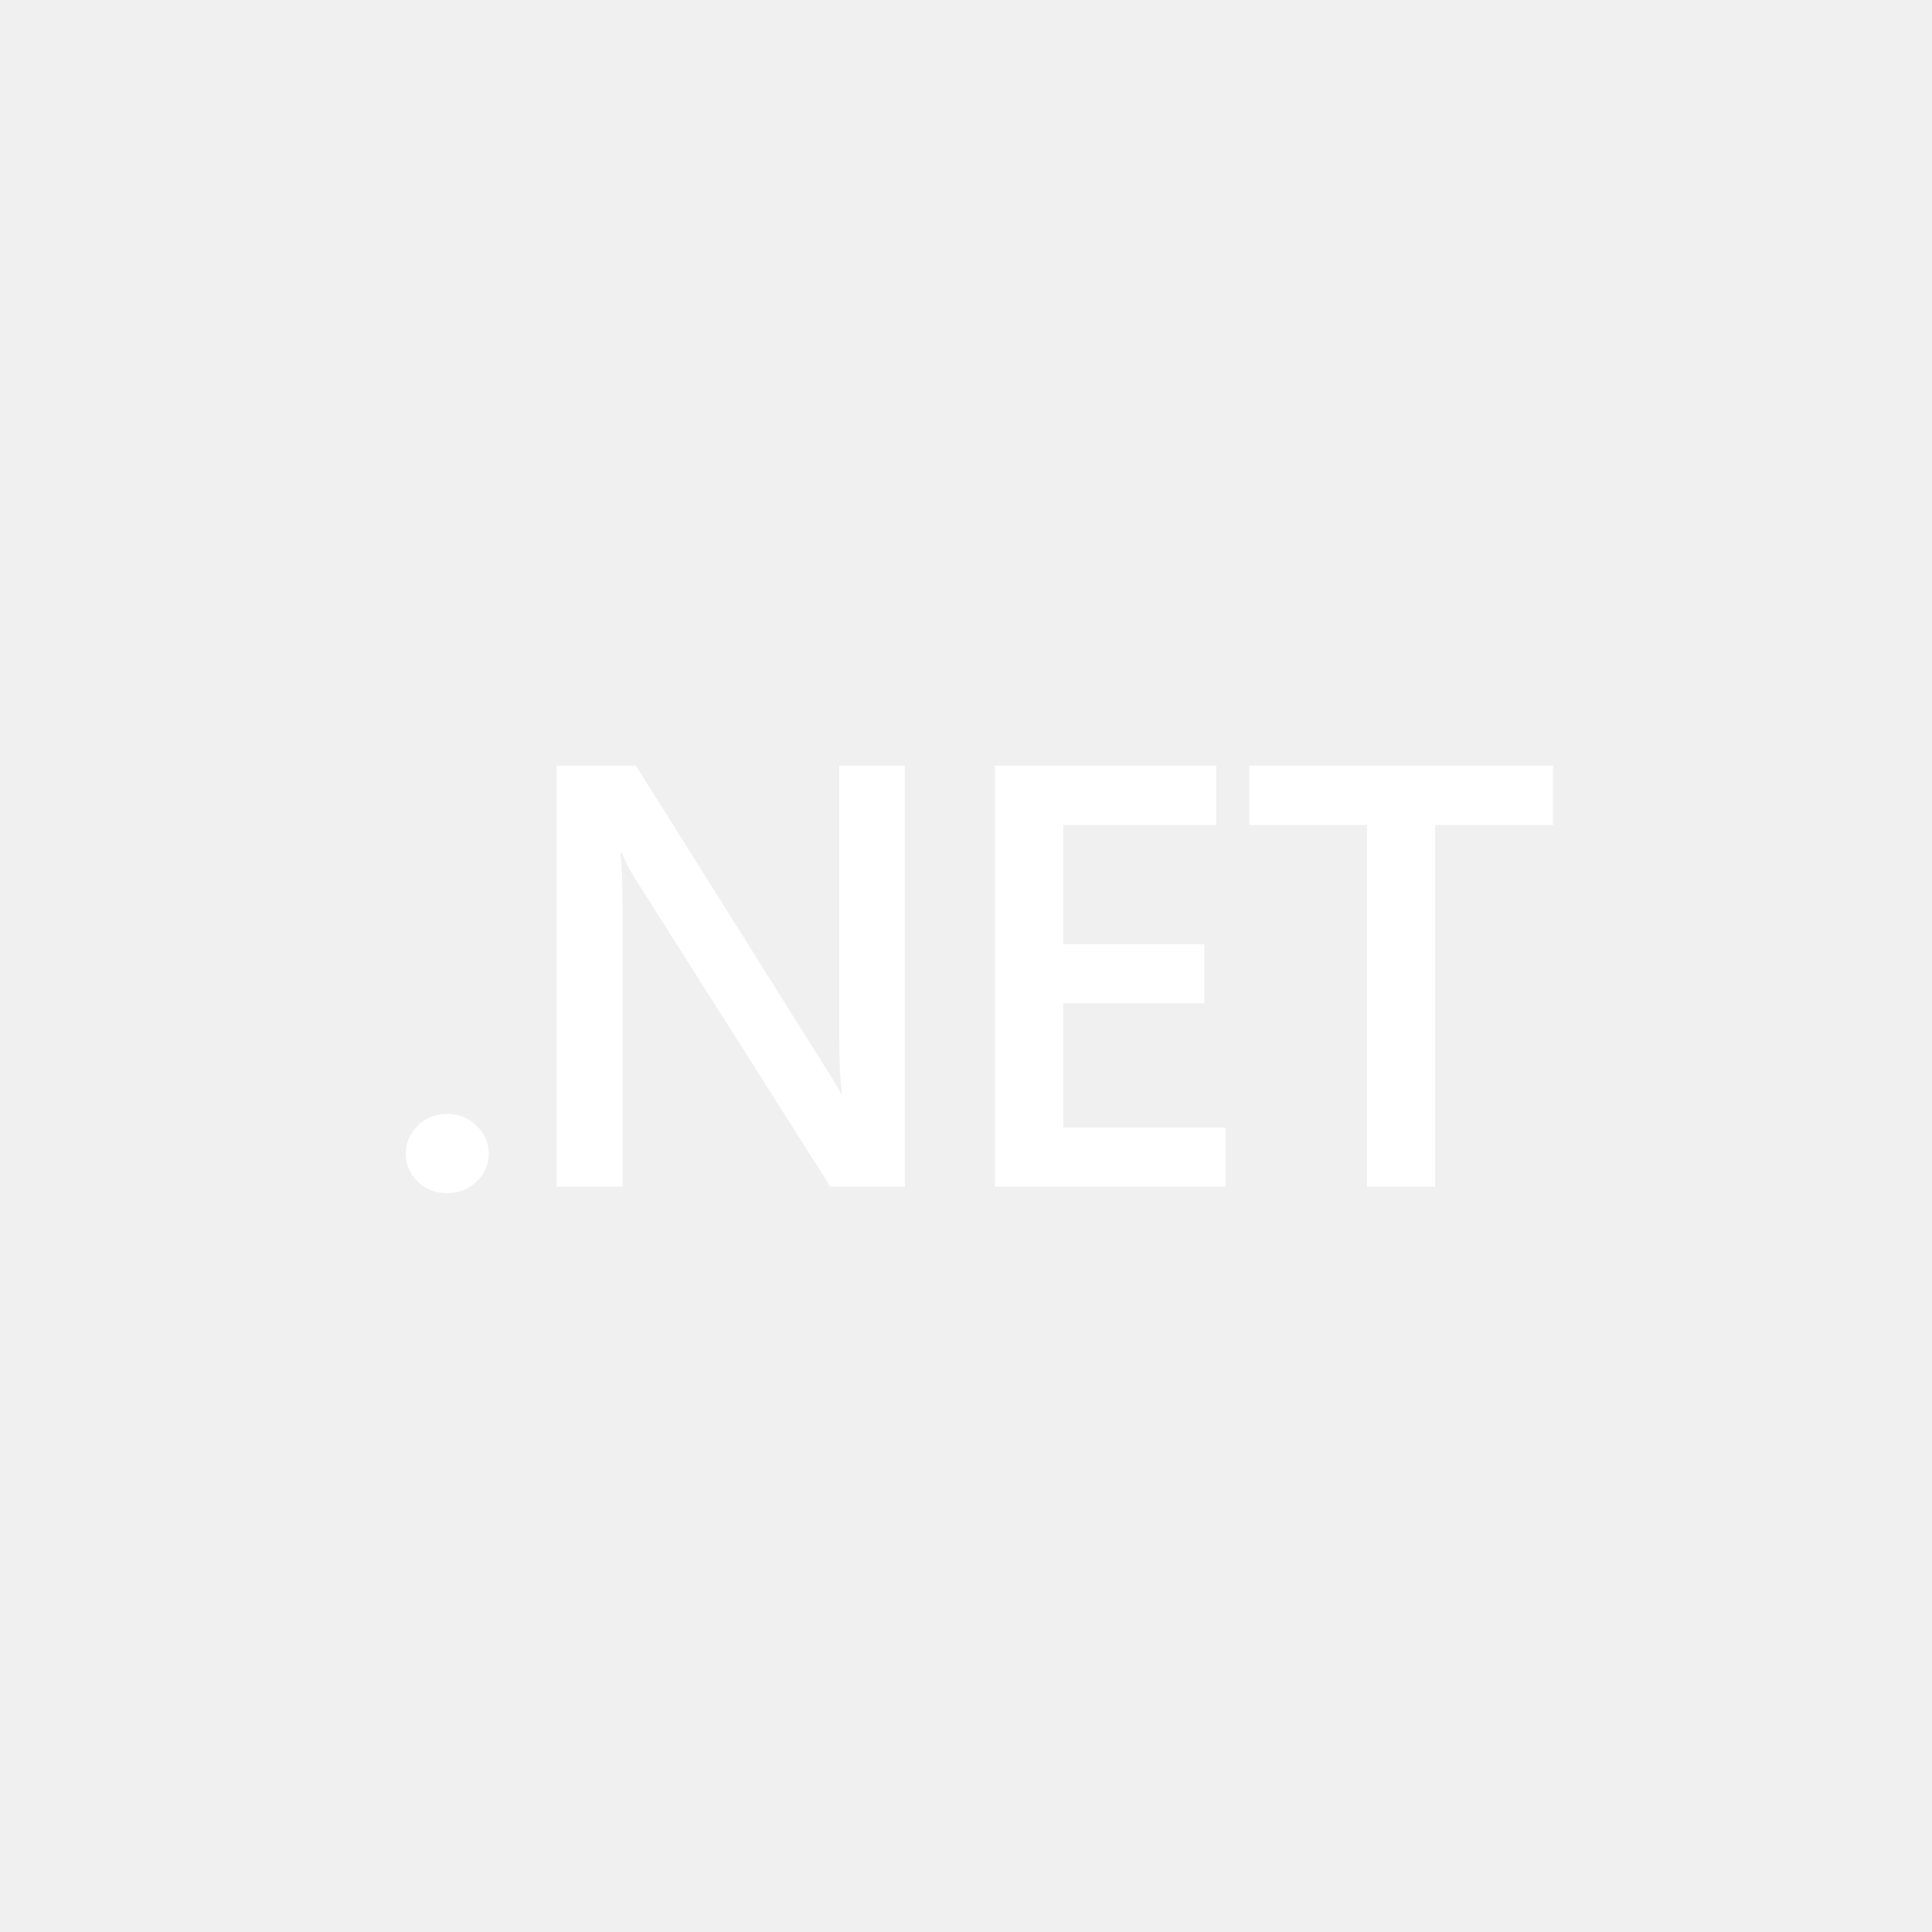
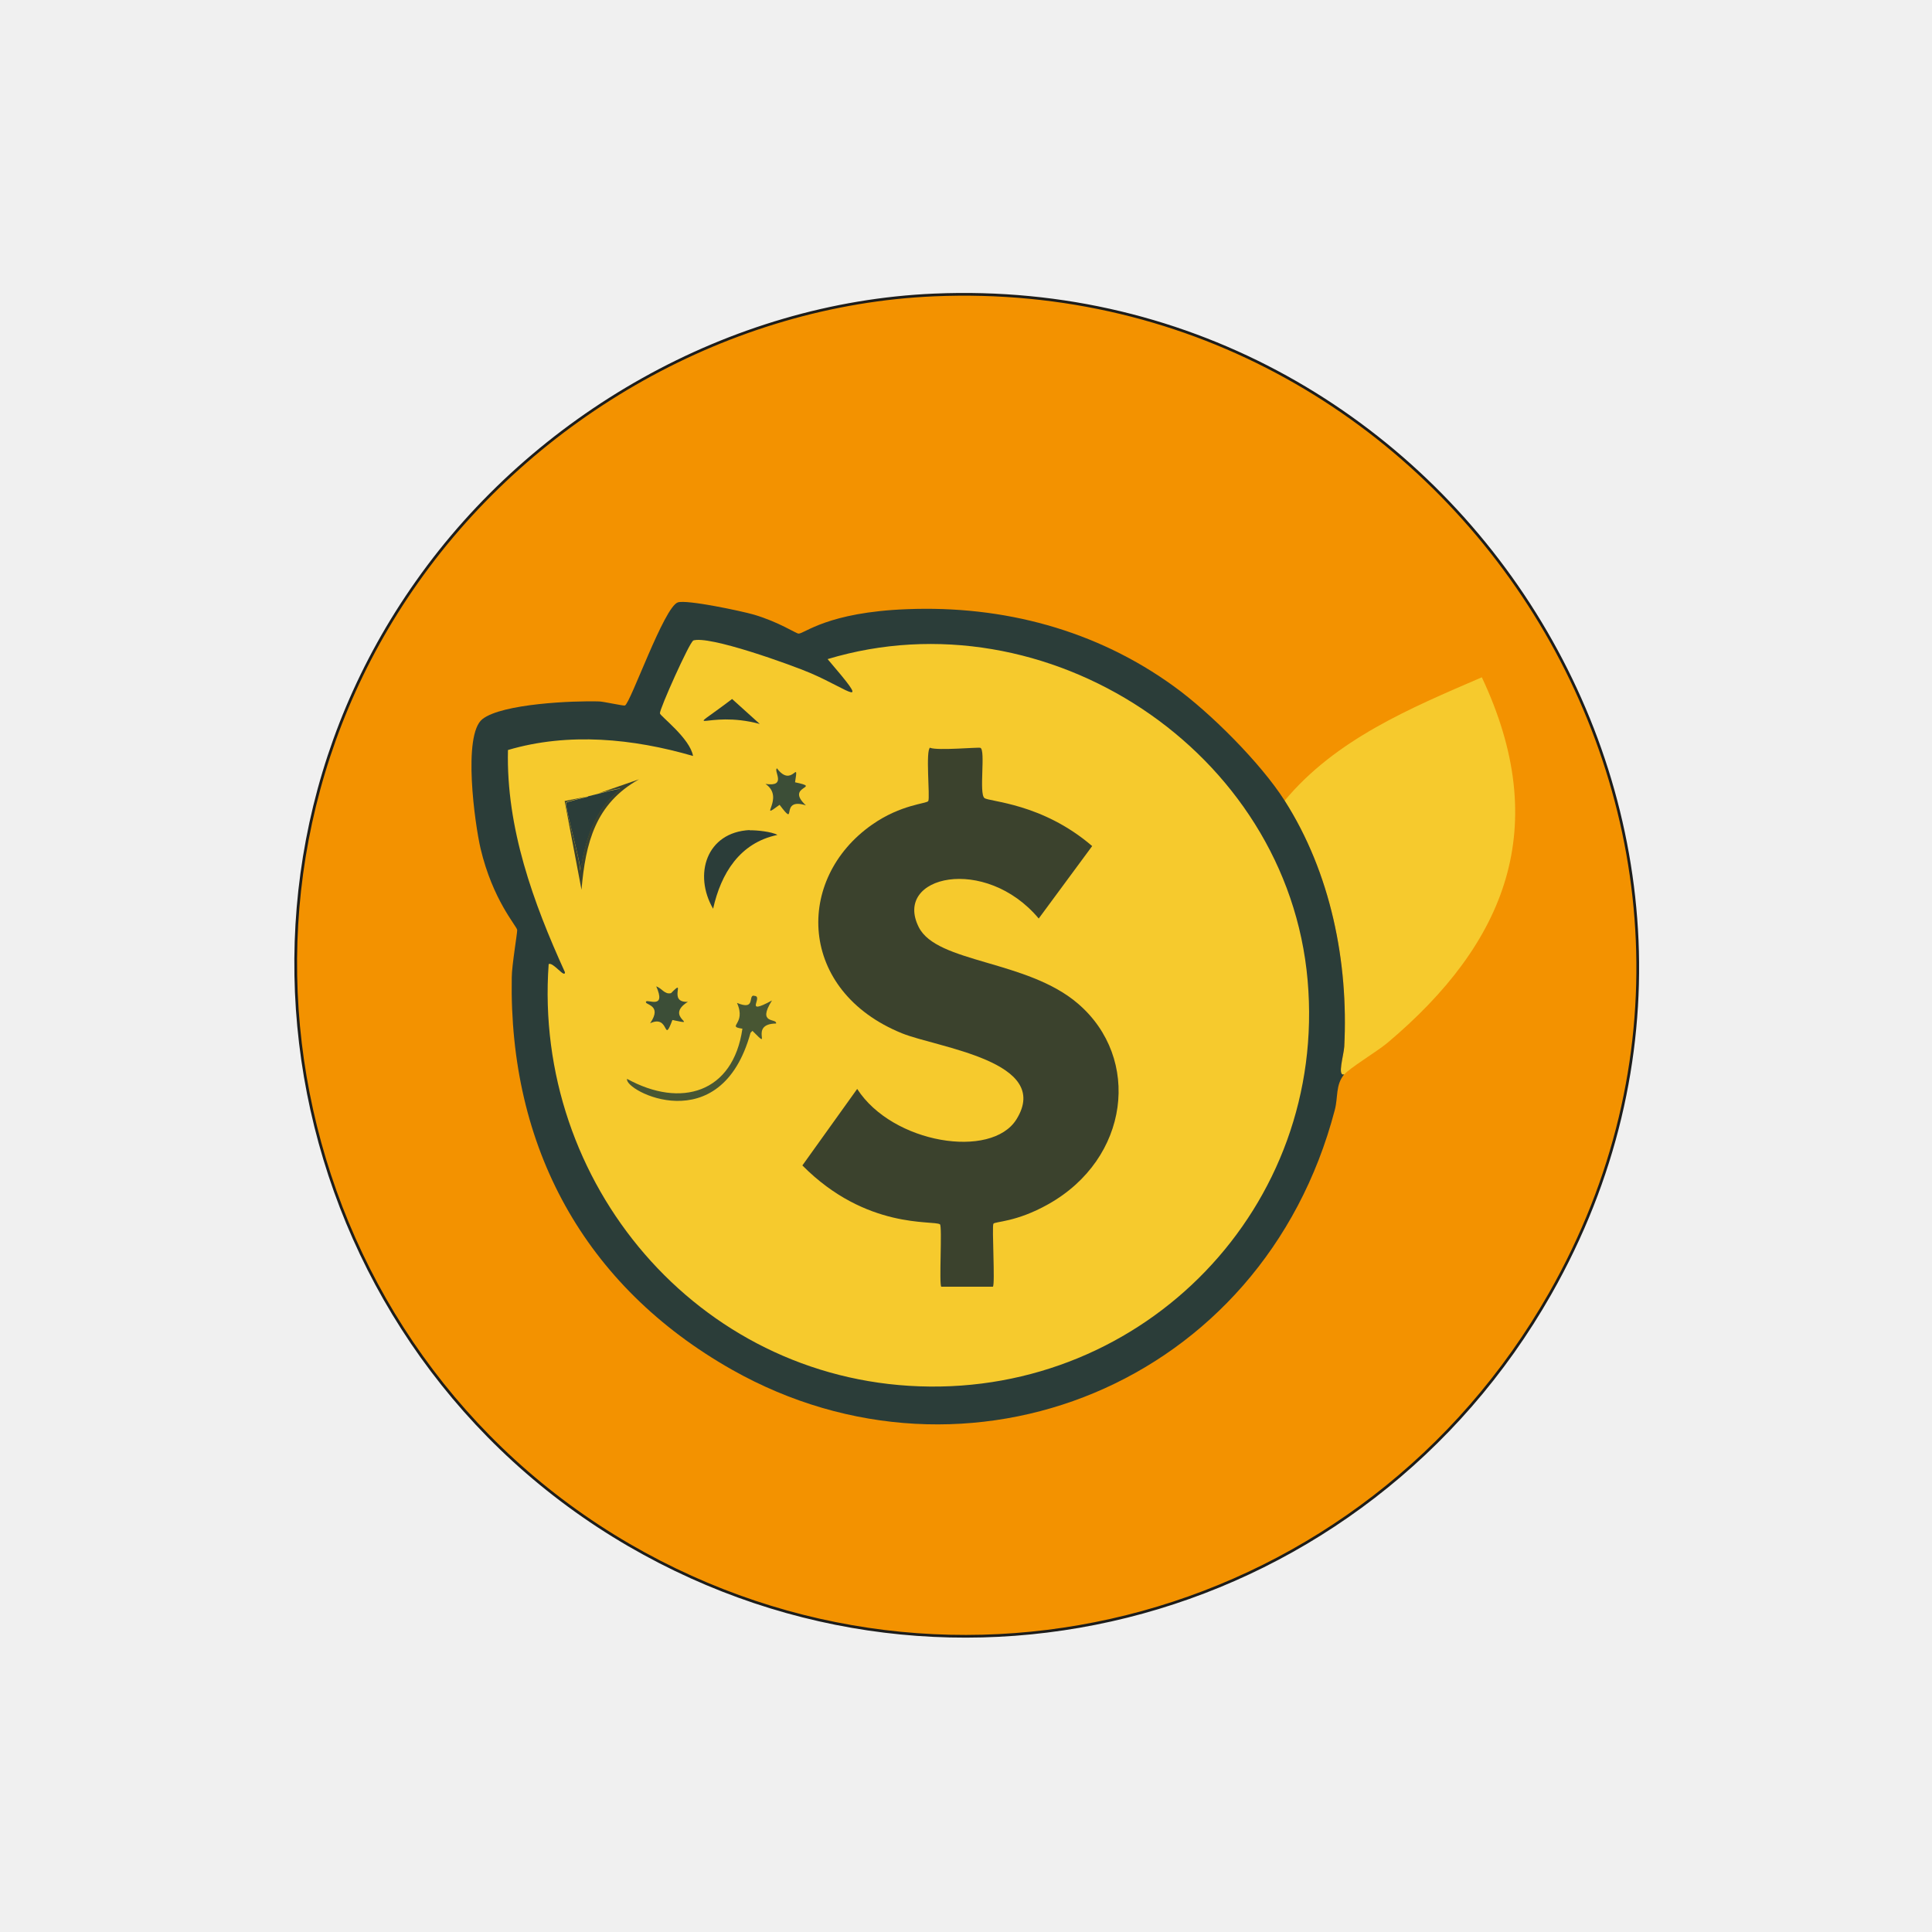
- <svg xmlns="http://www.w3.org/2000/svg" width="456" height="456" viewBox="0 0 456 456" version="1.1" xml:space="preserve" style="fill-rule:evenodd;clip-rule:evenodd;stroke-linejoin:round;stroke-miterlimit:2;">
-   <path d="m 105.5,281.609 c -2.703,0 -5.001,-0.9 -6.893,-2.702 -1.892,-1.848 -2.838,-4.042 -2.838,-6.582 0,-2.587 0.946,-4.804 2.838,-6.652 1.892,-1.848 4.19,-2.772 6.893,-2.772 2.748,0 5.068,0.924 6.96,2.772 1.937,1.848 2.906,4.064 2.906,6.652 0,2.54 -0.968,4.734 -2.906,6.582 -1.892,1.802 -4.212,2.702 -6.96,2.702 z" style="fill:#ffffff;fill-rule:nonzero;stroke-width:0.838" />
-   <path d="M 213.561,280.084 H 195.99 L 149.7,207.054 c -1.171,-1.848 -2.14,-3.765 -2.906,-5.751 h -0.406 c 0.361,2.125 0.541,6.675 0.541,13.65 v 65.132 h -15.543 v -99.36 h 18.719 l 44.737,71.298 c 1.892,2.957 3.109,4.989 3.649,6.098 h 0.27 c -0.45,-2.632 -0.676,-7.09 -0.676,-13.373 v -64.023 h 15.476 z" style="fill:#ffffff;fill-rule:nonzero;stroke-width:0.838" />
-   <path d="m 289.251,280.084 h -54.401 v -99.36 h 52.238 v 13.997 h -36.154 v 28.131 h 33.316 v 13.927 h -33.316 v 29.378 h 38.316 z" style="fill:#ffffff;fill-rule:nonzero;stroke-width:0.838" />
-   <path d="M 366.565,194.721 H 338.722 v 85.363 h -16.084 v -85.363 h -27.775 v -13.997 h 71.701 z" style="fill:#ffffff;fill-rule:nonzero;stroke-width:0.838" />
+ <svg xmlns="http://www.w3.org/2000/svg" width="512" height="512" viewBox="0 0 712 712" version="1.1" xml:space="preserve">
+   <defs>
+     <style>
+       .cls-1 {
+         fill: #f39200;
+         stroke: #1d1d1b;
+         stroke-miterlimit: 10;
+       }
+ 
+       .cls-2 {
+         fill: #2b3d39;
+       }
+ 
+       .cls-2, .cls-3, .cls-4, .cls-5, .cls-7 {
+         stroke-width: 0px;
+       }
+ 
+       .cls-3 {
+         fill: #f6ca2d;
+       }
+ 
+       .cls-4 {
+         fill: #485633;
+       }
+ 
+       .cls-5 {
+         fill: #3c4e37;
+       }
+ 
+       .cls-8 {
+         display: none;
+       }
+ 
+       .cls-7 {
+         fill: #3b422d;
+       }
+     </style>
+   </defs>
+   <g transform="translate(100, 100)">
+     <path class="cls-1" d="M244.3,8.7C435.5.5,567.6,207.3,471.3,376.7c-68.2,120-219.4,162.4-339.5,92.7C7.6,397.2-29.7,232.3,53.7,114.4,96.9,53.1,169,11.9,244.3,8.7Z" />
+     <path class="cls-3" d="M395.4,296c-2.7,1-.2-7.1,0-10.2,1.6-31.2-5-64.1-22-90.7,18.9-22.7,46.3-34.1,72.7-45.5,25.9,55,9.3,97.7-35,134.9-3.5,2.9-14,9.3-15.7,11.5Z" />
+     <g>
+       <path class="cls-2" d="M373.4,195c17,26.6,23.6,59.5,22,90.7-.2,3.2-2.7,11.2,0,10.2-3.3,4-2.2,8.3-3.5,13.2-26.6,101.5-135.7,144.5-222.1,95.7-54.6-30.9-82.3-82.2-81.2-144.6,0-4.3,2.1-16.6,2-17.5-.3-1.6-9-11-13.5-30-2.1-9-6.7-41.9.7-47.7,7.3-5.7,33.6-6.8,43-6.5,1.4,0,9,1.7,9.5,1.5,2-.7,14.4-36.3,19.5-38,3.3-1.1,23.5,3.2,28,4.5,9.2,2.7,15.6,7,16.5,7,2.1.1,10.6-7.9,40-9,35.4-1.4,69.6,7.6,98.4,28.5,13.3,9.6,31.9,28.2,40.7,42Z" />
+       <path class="cls-3" d="M155.3,136.1c5.6-2.2,36.5,9,43.5,12,14.6,6.3,22.7,14.1,6.2-5.2,80.6-24.3,169.5,33.7,176.9,118.4,7.3,83.4-60,152.6-143.1,149.6-81.8-2.9-142.4-75-136.6-155.6,1.6-.9,6,5.4,6,3-11.7-25.7-21.7-53.2-21-81.9,22.3-6.6,46.2-4.2,68.2,2.2-1.1-6.5-12.1-14.7-12.2-15.7-.2-1.5,10.9-26.2,12.2-26.7Z" />
+       <g>
+         <path class="cls-7" d="M242.8,175.6c2.9,1.1,17.6-.3,18.5,0,2,.8-.6,16.9,1.5,18.5,1.7,1.4,21.2,1.8,39.7,17.7q-9.9,13.4-19.7,26.7c-19.7-23.5-53.8-15.8-44.2,3.2,6.7,13.3,39.9,12,58.7,28.2,23.4,20.1,19,57.1-11,73.9-11.9,6.7-19.7,6.3-20.2,7.2-.6,1,.7,22.6-.2,23.2h-19c-.9-.7.4-22.3-.5-23-2.3-1.6-27.1,2.1-50.7-21.7l20.2-28.2c13,20.2,49.5,26,58.7,11.2,13.3-21.4-29.1-26.4-42.2-31.7-38.4-15.6-39.6-56.9-11-76.9,10.7-7.5,20.2-7.7,20.7-8.7.7-1.3-1.1-18.9.7-19.7Z" />
+         <path class="cls-4" d="M177.8,267c4.1-.1-4.3,7.7,6.7,1.7-5.7,9,2,6.4,1.5,8.5-10.5.1-.7,10.8-8.7,2.7l-.7.7c-11,40-46.8,21.3-45.5,17,19.8,10.9,39.1,5.2,42.5-18.5-6.1-.9,1.6-1.5-2-9.5,7,2.9,4-2.7,6.2-2.7Z" />
+         <path class="cls-2" d="M176.3,206c2.4-.1,8.2.5,10.2,1.7-13.9,2.9-20.8,14.2-23.7,27.2-7.3-12.6-2.5-28.2,13.5-29Z" />
+         <path class="cls-5" d="M186.3,183.1c5.7,7.7,8.2-4.1,6.7,5.2,10.5,2.2-4,1.1,4,8.5-10.1-3.2-2.8,8.9-9.7-.2-8.5,6.3,2.3-2.6-5.2-7.7,8,1.2,2.9-4.8,4.2-5.7Z" />
+         <path class="cls-5" d="M141.8,263.5c2.2.7,3.1,3.1,5.5,2.5,6-6.1-1.6,3.6,6.2,3.2-9.1,5.7,5.1,9-5.7,6.7-3.5,9.3-.9-2.2-8.2,1.2,4.8-7-2.4-6.7-1.5-8,.6-.9,7.6,3,3.7-5.7Z" />
+         <g>
+           <path class="cls-2" d="M116.6,193.5c1.4-.4,2.6-.6,4-1,.8-.2,7.8-2.1,8-1.7-9.7,8.3-12.6,18-14.7,30.2.2-3.3-6-24.2-5.2-25.2.2-.3,6.8-1.9,8-2.2Z" />
+           <path class="cls-7" d="M116.6,193.5c-1.2.3-7.8,1.9-8,2.2-.7,1.1,5.5,22,5.2,25.2,2.1-12.2,5-22,14.7-30.2-.2-.4-7.1,1.5-8,1.7l15-5.2c-16.1,9-19.7,23.4-21.2,40.7q-3.1-16.4-6.2-32.7l8.5-1.7Z" />
+         </g>
+         <path class="cls-2" d="M169.8,157.6l10.2,9.2c-20-5.4-29.4,5.4-10.2-9.2Z" />
+       </g>
+     </g>
+   </g>
</svg>
